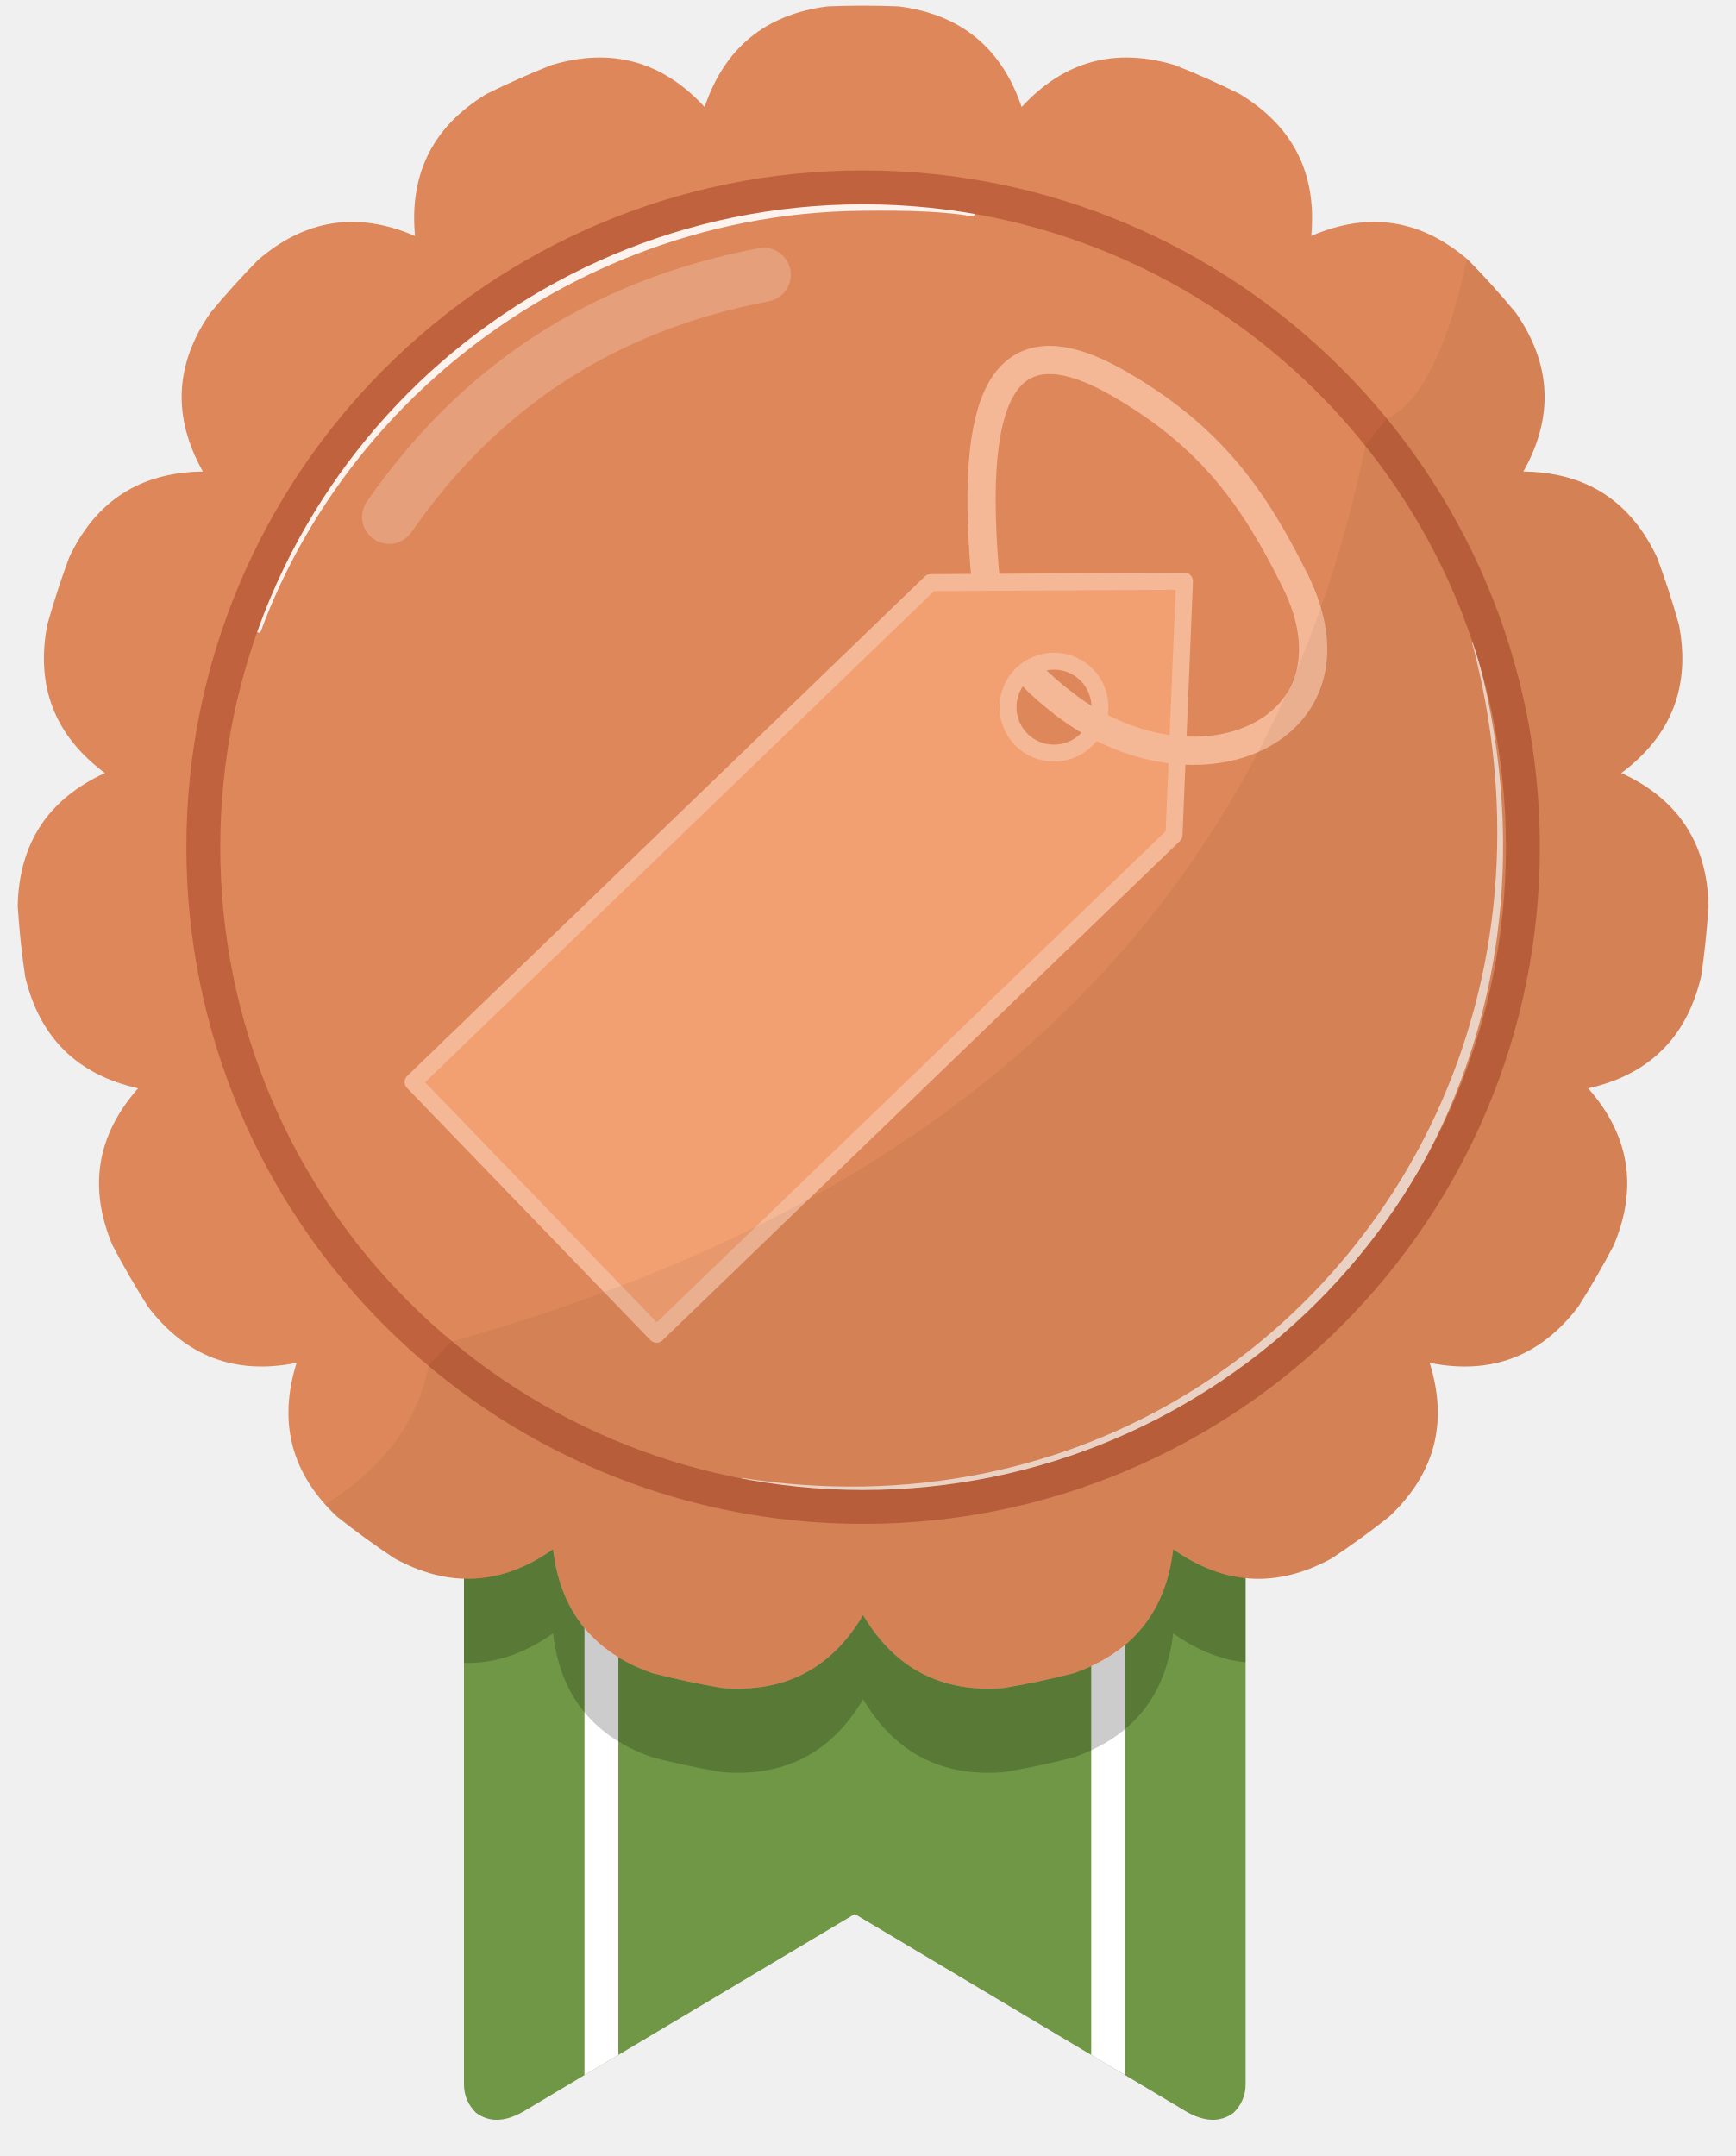
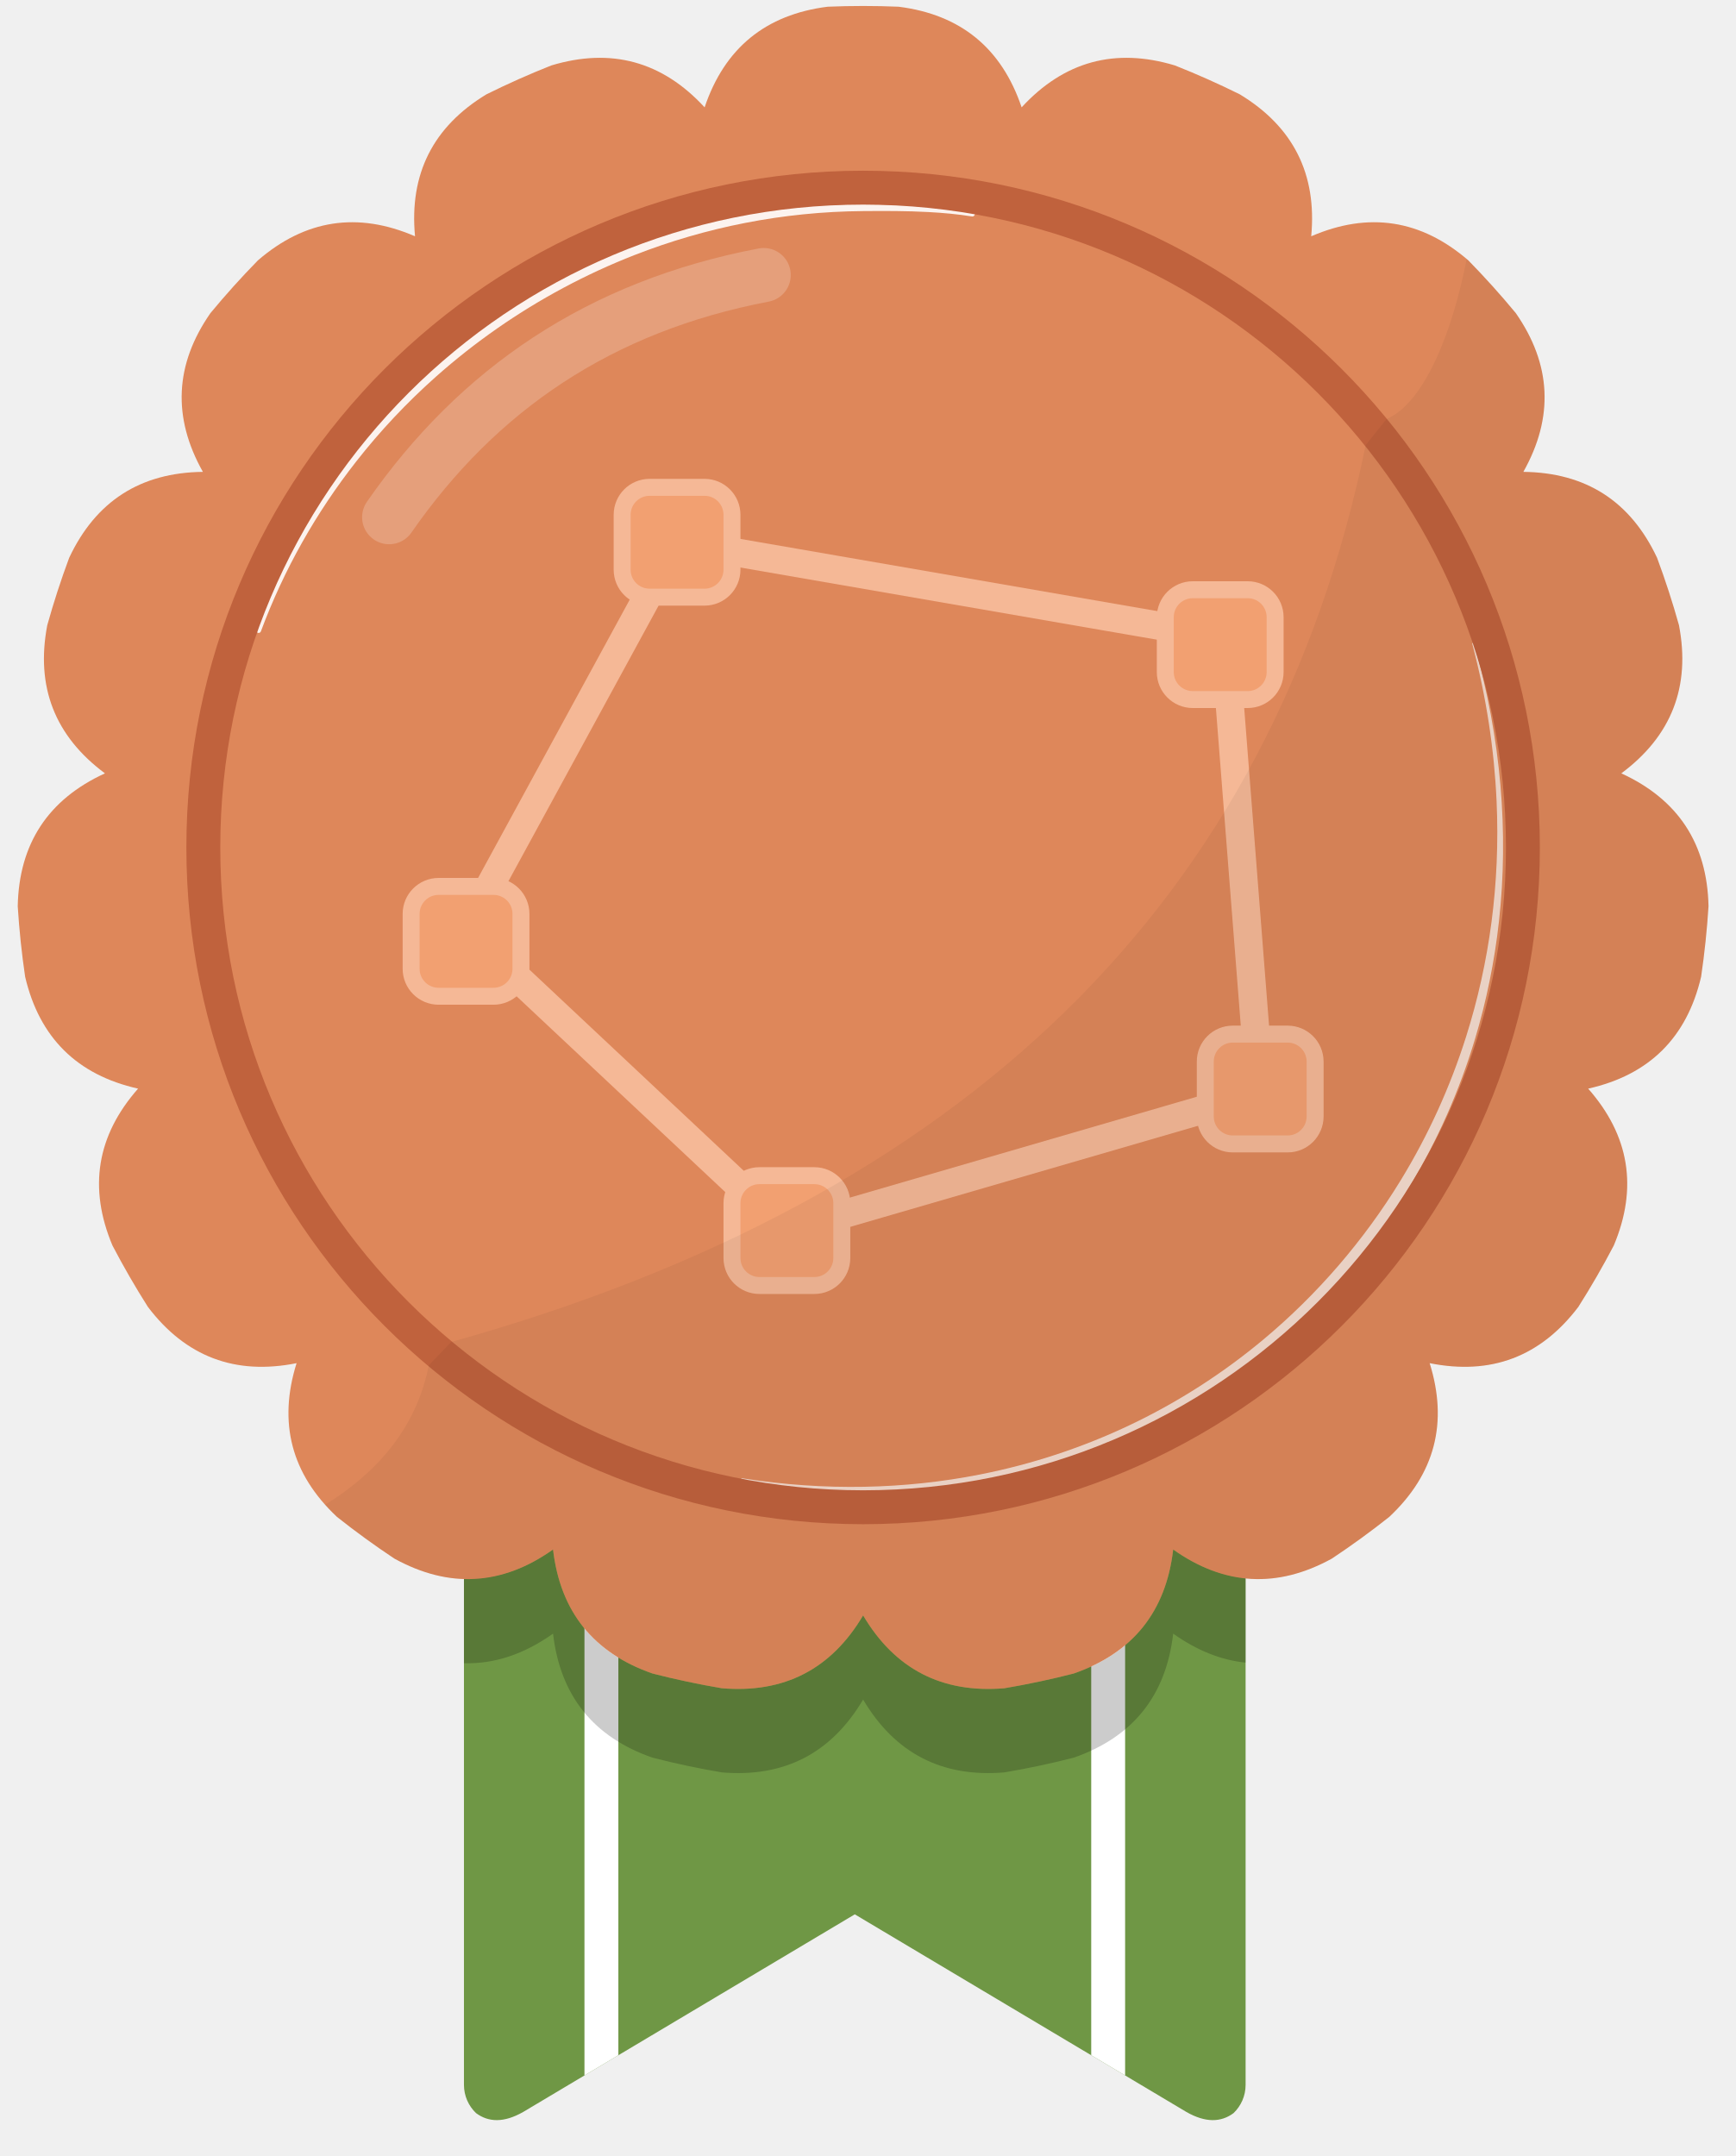
<svg xmlns="http://www.w3.org/2000/svg" width="100%" height="100%" viewBox="0 0 128 159" version="1.1" xml:space="preserve" style="fill-rule:evenodd;clip-rule:evenodd;stroke-linecap:round;stroke-linejoin:round;stroke-miterlimit:1.5;">
-   <rect id="BronzeV-3" x="1.307" y="0.417" width="124.692" height="155.914" style="fill:none;" />
+   <rect id="BronzeV-3" x="1.307" y="0.441" width="124.692" height="155.914" style="fill:none;" />
  <clipPath id="_clip1">
-     <rect x="1.307" y="0.417" width="124.692" height="155.914" />
+     <rect x="1.307" y="0.441" width="124.692" height="155.914" />
  </clipPath>
  <g clip-path="url(#_clip1)">
    <g id="Bronze">
-       <path d="M35.106,155.813c-0.548,-0.525 -0.89,-1.264 -0.89,-2.081l0,-52.473c20.133,13.42 39.341,13.583 57.645,0.796l0,51.677c0,0.818 -0.342,1.557 -0.89,2.082c-0.93,0.689 -2.071,0.717 -3.479,-0.087l-24.453,-14.573l-24.463,14.58c-1.405,0.798 -2.543,0.768 -3.47,0.079Z" style="fill:#6f9745;" />
+       <path d="M35.106,155.836c-0.548,-0.524 -0.89,-1.263 -0.89,-2.081l0,-52.472c20.133,13.42 39.341,13.583 57.645,0.795l0,51.677c0,0.819 -0.342,1.558 -0.89,2.083c-0.93,0.689 -2.071,0.717 -3.479,-0.087l-24.453,-14.573l-24.463,14.579c-1.405,0.798 -2.543,0.768 -3.47,0.079Z" style="fill:#6f9745;" />
      <clipPath id="_clip2">
-         <path d="M35.106,155.813c-0.548,-0.525 -0.89,-1.264 -0.89,-2.081l0,-52.473c20.133,13.42 39.341,13.583 57.645,0.796l0,51.677c0,0.818 -0.342,1.557 -0.89,2.082c-0.93,0.689 -2.071,0.717 -3.479,-0.087l-24.453,-14.573l-24.463,14.58c-1.405,0.798 -2.543,0.768 -3.47,0.079Z" />
+         <path d="M35.106,155.836c-0.548,-0.524 -0.89,-1.263 -0.89,-2.081l0,-52.472c20.133,13.42 39.341,13.583 57.645,0.795l0,51.677c0,0.819 -0.342,1.558 -0.89,2.083c-0.93,0.689 -2.071,0.717 -3.479,-0.087l-24.453,-14.573l-24.463,14.579c-1.405,0.798 -2.543,0.768 -3.47,0.079Z" />
      </clipPath>
      <g clip-path="url(#_clip2)">
        <g>
-           <path d="M44.353,113.879l0,40.332" style="fill:none;stroke:#fff;stroke-width:2.5px;" />
-           <path d="M81.725,113.879l-0,40.332" style="fill:none;stroke:#fff;stroke-width:2.5px;" />
+           <path d="M44.353,113.903l0,40.331" style="fill:none;stroke:#fff;stroke-width:2.5px;" />
+           <path d="M81.725,113.903l-0,40.331" style="fill:none;stroke:#fff;stroke-width:2.5px;" />
        </g>
-         <path d="M34.216,116.336c2.234,0.161 4.425,-0.566 6.57,-2.088c0.533,4.581 2.977,7.629 7.332,9.145c1.69,0.434 3.397,0.797 5.118,1.088c4.595,0.386 8.067,-1.405 10.417,-5.372c2.351,3.967 5.823,5.758 10.418,5.372c1.721,-0.291 3.428,-0.654 5.118,-1.088c4.355,-1.516 6.799,-4.564 7.332,-9.145c1.748,1.241 3.526,1.953 5.34,2.082l0,6.26c-1.81,-0.182 -3.59,-0.895 -5.34,-2.136c-0.533,4.58 -2.977,7.628 -7.332,9.145c-1.69,0.434 -3.397,0.797 -5.118,1.088c-4.595,0.385 -8.067,-1.405 -10.418,-5.373c-2.35,3.968 -5.822,5.758 -10.417,5.373c-1.721,-0.291 -3.428,-0.654 -5.118,-1.088c-4.355,-1.517 -6.799,-4.565 -7.332,-9.145c-2.145,1.521 -4.335,2.248 -6.57,2.18l0,-6.298Z" style="fill-opacity:0.2;" />
+         <path d="M34.216,116.36c2.234,0.16 4.425,-0.566 6.57,-2.088c0.533,4.58 2.977,7.628 7.332,9.145c1.69,0.434 3.397,0.797 5.118,1.088c4.595,0.385 8.067,-1.405 10.417,-5.372c2.351,3.967 5.823,5.757 10.418,5.372c1.721,-0.291 3.428,-0.654 5.118,-1.088c4.355,-1.517 6.799,-4.565 7.332,-9.145c1.748,1.24 3.526,1.952 5.34,2.081l0,6.261c-1.81,-0.183 -3.59,-0.895 -5.34,-2.137c-0.533,4.58 -2.977,7.629 -7.332,9.145c-1.69,0.434 -3.397,0.797 -5.118,1.088c-4.595,0.386 -8.067,-1.405 -10.418,-5.372c-2.35,3.967 -5.822,5.758 -10.417,5.372c-1.721,-0.291 -3.428,-0.654 -5.118,-1.088c-4.355,-1.516 -6.799,-4.565 -7.332,-9.145c-2.145,1.522 -4.335,2.248 -6.57,2.18l0,-6.297Z" style="fill-opacity:0.2;" />
      </g>
-       <path d="M66.269,0.472c-1.743,-0.073 -3.488,-0.073 -5.231,-0c-4.575,0.578 -7.6,3.051 -9.074,7.421c-3.124,-3.392 -6.893,-4.422 -11.307,-3.089c-1.622,0.642 -3.217,1.352 -4.78,2.128c-3.944,2.389 -5.701,5.879 -5.27,10.47c-4.234,-1.829 -8.096,-1.236 -11.586,1.777c-1.221,1.247 -2.389,2.544 -3.501,3.888c-2.632,3.787 -2.817,7.689 -0.557,11.708c-4.611,0.052 -7.898,2.164 -9.861,6.336c-0.608,1.636 -1.148,3.296 -1.617,4.976c-0.864,4.53 0.554,8.171 4.254,10.923c-4.191,1.922 -6.335,5.189 -6.432,9.799c0.11,1.741 0.292,3.477 0.547,5.203c1.053,4.49 3.829,7.239 8.329,8.248c-3.047,3.461 -3.677,7.318 -1.89,11.568c0.808,1.547 1.681,3.058 2.616,4.531c2.788,3.673 6.442,5.056 10.963,4.148c-1.376,4.401 -0.383,8.18 2.979,11.336c1.367,1.084 2.779,2.11 4.232,3.076c4.041,2.221 7.942,1.998 11.703,-0.671c0.533,4.581 2.977,7.629 7.332,9.145c1.69,0.434 3.397,0.797 5.118,1.088c4.595,0.386 8.067,-1.405 10.417,-5.372c2.351,3.967 5.823,5.758 10.418,5.372c1.721,-0.291 3.428,-0.654 5.118,-1.088c4.355,-1.516 6.799,-4.564 7.332,-9.145c3.761,2.669 7.662,2.892 11.703,0.671c1.453,-0.966 2.865,-1.992 4.232,-3.076c3.362,-3.156 4.355,-6.935 2.979,-11.336c4.521,0.908 8.175,-0.475 10.963,-4.148c0.935,-1.473 1.808,-2.984 2.616,-4.531c1.787,-4.25 1.157,-8.107 -1.89,-11.568c4.5,-1.009 7.276,-3.758 8.329,-8.248c0.255,-1.726 0.437,-3.462 0.547,-5.203c-0.097,-4.61 -2.241,-7.877 -6.432,-9.799c3.7,-2.752 5.118,-6.393 4.254,-10.923c-0.469,-1.68 -1.009,-3.34 -1.617,-4.976c-1.963,-4.172 -5.251,-6.284 -9.861,-6.336c2.26,-4.019 2.075,-7.921 -0.557,-11.708c-1.112,-1.344 -2.28,-2.641 -3.501,-3.888c-3.49,-3.013 -7.352,-3.606 -11.586,-1.777c0.431,-4.591 -1.326,-8.081 -5.27,-10.47c-1.563,-0.776 -3.158,-1.486 -4.78,-2.128c-4.414,-1.333 -8.183,-0.303 -11.307,3.089c-1.474,-4.37 -4.499,-6.843 -9.074,-7.421Z" style="fill:#de875a;" />
+       <path d="M66.269,0.495c-1.743,-0.073 -3.488,-0.073 -5.231,0c-4.575,0.578 -7.6,3.052 -9.074,7.421c-3.124,-3.392 -6.893,-4.421 -11.307,-3.089c-1.622,0.643 -3.217,1.353 -4.78,2.128c-3.944,2.389 -5.701,5.879 -5.27,10.47c-4.234,-1.828 -8.096,-1.236 -11.586,1.777c-1.221,1.247 -2.389,2.544 -3.501,3.889c-2.632,3.786 -2.817,7.689 -0.557,11.708c-4.611,0.052 -7.898,2.164 -9.861,6.336c-0.608,1.635 -1.148,3.295 -1.617,4.976c-0.864,4.529 0.554,8.17 4.254,10.922c-4.191,1.923 -6.335,5.189 -6.432,9.8c0.11,1.741 0.292,3.477 0.547,5.203c1.053,4.489 3.829,7.238 8.329,8.248c-3.047,3.461 -3.677,7.317 -1.89,11.568c0.808,1.546 1.681,3.058 2.616,4.531c2.788,3.673 6.442,5.055 10.963,4.147c-1.376,4.401 -0.383,8.18 2.979,11.337c1.367,1.084 2.779,2.11 4.232,3.075c4.041,2.222 7.942,1.998 11.703,-0.67c0.533,4.58 2.977,7.628 7.332,9.145c1.69,0.434 3.397,0.797 5.118,1.088c4.595,0.385 8.067,-1.405 10.417,-5.372c2.351,3.967 5.823,5.757 10.418,5.372c1.721,-0.291 3.428,-0.654 5.118,-1.088c4.355,-1.517 6.799,-4.565 7.332,-9.145c3.761,2.668 7.662,2.892 11.703,0.67c1.453,-0.965 2.865,-1.991 4.232,-3.075c3.362,-3.157 4.355,-6.936 2.979,-11.337c4.521,0.908 8.175,-0.474 10.963,-4.147c0.935,-1.473 1.808,-2.985 2.616,-4.531c1.787,-4.251 1.157,-8.107 -1.89,-11.568c4.5,-1.01 7.276,-3.759 8.329,-8.248c0.255,-1.726 0.437,-3.462 0.547,-5.203c-0.097,-4.611 -2.241,-7.877 -6.432,-9.8c3.7,-2.752 5.118,-6.393 4.254,-10.922c-0.469,-1.681 -1.009,-3.341 -1.617,-4.976c-1.963,-4.172 -5.251,-6.284 -9.861,-6.336c2.26,-4.019 2.075,-7.922 -0.557,-11.708c-1.112,-1.345 -2.28,-2.642 -3.501,-3.889c-3.49,-3.013 -7.352,-3.605 -11.586,-1.777c0.431,-4.591 -1.326,-8.081 -5.27,-10.47c-1.563,-0.775 -3.158,-1.485 -4.78,-2.128c-4.414,-1.332 -8.183,-0.303 -11.307,3.089c-1.474,-4.369 -4.499,-6.843 -9.074,-7.421Z" style="fill:#de875a;" />
      <clipPath id="_clip3">
-         <path d="M66.269,0.472c-1.743,-0.073 -3.488,-0.073 -5.231,-0c-4.575,0.578 -7.6,3.051 -9.074,7.421c-3.124,-3.392 -6.893,-4.422 -11.307,-3.089c-1.622,0.642 -3.217,1.352 -4.78,2.128c-3.944,2.389 -5.701,5.879 -5.27,10.47c-4.234,-1.829 -8.096,-1.236 -11.586,1.777c-1.221,1.247 -2.389,2.544 -3.501,3.888c-2.632,3.787 -2.817,7.689 -0.557,11.708c-4.611,0.052 -7.898,2.164 -9.861,6.336c-0.608,1.636 -1.148,3.296 -1.617,4.976c-0.864,4.53 0.554,8.171 4.254,10.923c-4.191,1.922 -6.335,5.189 -6.432,9.799c0.11,1.741 0.292,3.477 0.547,5.203c1.053,4.49 3.829,7.239 8.329,8.248c-3.047,3.461 -3.677,7.318 -1.89,11.568c0.808,1.547 1.681,3.058 2.616,4.531c2.788,3.673 6.442,5.056 10.963,4.148c-1.376,4.401 -0.383,8.18 2.979,11.336c1.367,1.084 2.779,2.11 4.232,3.076c4.041,2.221 7.942,1.998 11.703,-0.671c0.533,4.581 2.977,7.629 7.332,9.145c1.69,0.434 3.397,0.797 5.118,1.088c4.595,0.386 8.067,-1.405 10.417,-5.372c2.351,3.967 5.823,5.758 10.418,5.372c1.721,-0.291 3.428,-0.654 5.118,-1.088c4.355,-1.516 6.799,-4.564 7.332,-9.145c3.761,2.669 7.662,2.892 11.703,0.671c1.453,-0.966 2.865,-1.992 4.232,-3.076c3.362,-3.156 4.355,-6.935 2.979,-11.336c4.521,0.908 8.175,-0.475 10.963,-4.148c0.935,-1.473 1.808,-2.984 2.616,-4.531c1.787,-4.25 1.157,-8.107 -1.89,-11.568c4.5,-1.009 7.276,-3.758 8.329,-8.248c0.255,-1.726 0.437,-3.462 0.547,-5.203c-0.097,-4.61 -2.241,-7.877 -6.432,-9.799c3.7,-2.752 5.118,-6.393 4.254,-10.923c-0.469,-1.68 -1.009,-3.34 -1.617,-4.976c-1.963,-4.172 -5.251,-6.284 -9.861,-6.336c2.26,-4.019 2.075,-7.921 -0.557,-11.708c-1.112,-1.344 -2.28,-2.641 -3.501,-3.888c-3.49,-3.013 -7.352,-3.606 -11.586,-1.777c0.431,-4.591 -1.326,-8.081 -5.27,-10.47c-1.563,-0.776 -3.158,-1.486 -4.78,-2.128c-4.414,-1.333 -8.183,-0.303 -11.307,3.089c-1.474,-4.37 -4.499,-6.843 -9.074,-7.421Z" />
+         <path d="M66.269,0.495c-1.743,-0.073 -3.488,-0.073 -5.231,0c-4.575,0.578 -7.6,3.052 -9.074,7.421c-3.124,-3.392 -6.893,-4.421 -11.307,-3.089c-1.622,0.643 -3.217,1.353 -4.78,2.128c-3.944,2.389 -5.701,5.879 -5.27,10.47c-4.234,-1.828 -8.096,-1.236 -11.586,1.777c-1.221,1.247 -2.389,2.544 -3.501,3.889c-2.632,3.786 -2.817,7.689 -0.557,11.708c-4.611,0.052 -7.898,2.164 -9.861,6.336c-0.608,1.635 -1.148,3.295 -1.617,4.976c-0.864,4.529 0.554,8.17 4.254,10.922c-4.191,1.923 -6.335,5.189 -6.432,9.8c0.11,1.741 0.292,3.477 0.547,5.203c1.053,4.489 3.829,7.238 8.329,8.248c-3.047,3.461 -3.677,7.317 -1.89,11.568c0.808,1.546 1.681,3.058 2.616,4.531c2.788,3.673 6.442,5.055 10.963,4.147c-1.376,4.401 -0.383,8.18 2.979,11.337c1.367,1.084 2.779,2.11 4.232,3.075c4.041,2.222 7.942,1.998 11.703,-0.67c0.533,4.58 2.977,7.628 7.332,9.145c1.69,0.434 3.397,0.797 5.118,1.088c4.595,0.385 8.067,-1.405 10.417,-5.372c2.351,3.967 5.823,5.757 10.418,5.372c1.721,-0.291 3.428,-0.654 5.118,-1.088c4.355,-1.517 6.799,-4.565 7.332,-9.145c3.761,2.668 7.662,2.892 11.703,0.67c1.453,-0.965 2.865,-1.991 4.232,-3.075c3.362,-3.157 4.355,-6.936 2.979,-11.337c4.521,0.908 8.175,-0.474 10.963,-4.147c0.935,-1.473 1.808,-2.985 2.616,-4.531c1.787,-4.251 1.157,-8.107 -1.89,-11.568c4.5,-1.01 7.276,-3.759 8.329,-8.248c0.255,-1.726 0.437,-3.462 0.547,-5.203c-0.097,-4.611 -2.241,-7.877 -6.432,-9.8c3.7,-2.752 5.118,-6.393 4.254,-10.922c-0.469,-1.681 -1.009,-3.341 -1.617,-4.976c-1.963,-4.172 -5.251,-6.284 -9.861,-6.336c2.26,-4.019 2.075,-7.922 -0.557,-11.708c-1.112,-1.345 -2.28,-2.642 -3.501,-3.889c-3.49,-3.013 -7.352,-3.605 -11.586,-1.777c0.431,-4.591 -1.326,-8.081 -5.27,-10.47c-1.563,-0.775 -3.158,-1.485 -4.78,-2.128c-4.414,-1.332 -8.183,-0.303 -11.307,3.089c-1.474,-4.369 -4.499,-6.843 -9.074,-7.421Z" />
      </clipPath>
      <g clip-path="url(#_clip3)">
-         <path d="M108.578,47.465c1.041,3.933 1.622,7.813 1.792,11.596c0.276,6.095 -0.532,11.936 -2.241,17.346c-1.191,3.769 -2.82,7.327 -4.831,10.615c-1.36,2.224 -2.896,4.323 -4.585,6.283c-1.696,1.968 -3.548,3.795 -5.542,5.458c-2.975,2.483 -6.265,4.604 -9.816,6.294c-3.469,1.65 -7.184,2.892 -11.094,3.661c-5.51,1.085 -11.403,1.239 -17.53,0.277c-0.036,-0.006 -0.07,0.018 -0.075,0.054c-0.006,0.036 0.018,0.07 0.053,0.075c6.145,1.084 12.077,1.048 17.638,0.052c3.969,-0.71 7.75,-1.908 11.283,-3.53c3.63,-1.666 7.001,-3.779 10.044,-6.274c2.044,-1.676 3.942,-3.523 5.669,-5.523c1.721,-1.993 3.273,-4.138 4.641,-6.411c2.019,-3.354 3.636,-6.988 4.793,-10.831c0.843,-2.798 1.44,-5.707 1.771,-8.703c0.718,-6.509 0.177,-13.421 -1.844,-20.474c-0.01,-0.035 -0.046,-0.056 -0.081,-0.046c-0.035,0.01 -0.055,0.046 -0.045,0.081Z" style="fill:#fff;fill-opacity:0.7;" />
-         <path d="M19.24,46.54c1.689,-4.552 4.079,-8.761 7.022,-12.519c1.774,-2.266 3.751,-4.366 5.902,-6.277c1.43,-1.271 2.937,-2.457 4.512,-3.553c1.568,-1.092 3.202,-2.093 4.897,-2.999c1.682,-0.899 3.423,-1.703 5.216,-2.403c5.239,-2.045 10.924,-3.2 16.864,-3.245c1.605,-0.015 3.235,-0.016 4.836,0.071c1.085,0.059 2.157,0.159 3.197,0.325c0.094,0.016 0.184,-0.048 0.2,-0.143c0.016,-0.095 -0.047,-0.185 -0.142,-0.201c-1.049,-0.188 -2.131,-0.312 -3.229,-0.393c-1.608,-0.118 -3.248,-0.145 -4.862,-0.16c-6.02,-0.046 -11.804,1.021 -17.138,3.029c-1.832,0.69 -3.611,1.491 -5.326,2.397c-1.728,0.913 -3.392,1.933 -4.982,3.05c-1.597,1.122 -3.12,2.342 -4.56,3.65c-2.161,1.964 -4.137,4.126 -5.898,6.457c-2.908,3.85 -5.225,8.161 -6.837,12.796c-0.032,0.091 0.015,0.191 0.105,0.223c0.091,0.033 0.19,-0.014 0.223,-0.105Z" style="fill:#fff;fill-opacity:0.9;" />
-         <path d="M28.699,38.118c6.55,-9.428 15.531,-15.554 27.623,-17.857" style="fill:none;stroke:#fff;stroke-opacity:0.2;stroke-width:3.99px;" />
-         <circle cx="63.653" cy="62.475" r="48.658" style="fill:none;stroke:#c0623d;stroke-width:2.5px;" />
+         <path d="M108.578,47.488c1.041,3.933 1.622,7.813 1.792,11.596c0.276,6.096 -0.532,11.937 -2.241,17.346c-1.191,3.769 -2.82,7.327 -4.831,10.615c-1.36,2.224 -2.896,4.324 -4.585,6.284c-1.696,1.967 -3.548,3.794 -5.542,5.458c-2.975,2.482 -6.265,4.603 -9.816,6.293c-3.469,1.651 -7.184,2.892 -11.094,3.662c-5.51,1.085 -11.403,1.238 -17.53,0.277c-0.036,-0.006 -0.07,0.018 -0.075,0.054c-0.006,0.035 0.018,0.069 0.053,0.075c6.145,1.084 12.077,1.047 17.638,0.052c3.969,-0.711 7.75,-1.909 11.283,-3.53c3.63,-1.667 7.001,-3.78 10.044,-6.275c2.044,-1.675 3.942,-3.522 5.669,-5.523c1.721,-1.992 3.273,-4.138 4.641,-6.41c2.019,-3.354 3.636,-6.988 4.793,-10.832c0.843,-2.797 1.44,-5.707 1.771,-8.702c0.718,-6.509 0.177,-13.421 -1.844,-20.475c-0.01,-0.035 -0.046,-0.055 -0.081,-0.045c-0.035,0.009 -0.055,0.045 -0.045,0.08Z" style="fill:#fff;fill-opacity:0.7;" />
+         <path d="M19.24,46.564c1.689,-4.553 4.079,-8.762 7.022,-12.52c1.774,-2.266 3.751,-4.366 5.902,-6.277c1.43,-1.27 2.937,-2.456 4.512,-3.553c1.568,-1.091 3.202,-2.093 4.897,-2.998c1.682,-0.899 3.423,-1.704 5.216,-2.404c5.239,-2.045 10.924,-3.199 16.864,-3.245c1.605,-0.014 3.235,-0.016 4.836,0.072c1.085,0.059 2.157,0.158 3.197,0.324c0.094,0.016 0.184,-0.048 0.2,-0.142c0.016,-0.095 -0.047,-0.185 -0.142,-0.201c-1.049,-0.189 -2.131,-0.312 -3.229,-0.393c-1.608,-0.119 -3.248,-0.146 -4.862,-0.161c-6.02,-0.046 -11.804,1.022 -17.138,3.03c-1.832,0.69 -3.611,1.49 -5.326,2.397c-1.728,0.913 -3.392,1.933 -4.982,3.05c-1.597,1.121 -3.12,2.341 -4.56,3.649c-2.161,1.964 -4.137,4.127 -5.898,6.458c-2.908,3.85 -5.225,8.161 -6.837,12.796c-0.032,0.09 0.015,0.19 0.105,0.223c0.091,0.032 0.19,-0.015 0.223,-0.105Z" style="fill:#fff;fill-opacity:0.9;" />
+         <path d="M28.699,38.142c6.55,-9.429 15.531,-15.554 27.623,-17.858" style="fill:none;stroke:#fff;stroke-opacity:0.2;stroke-width:3.99px;" />
+         <circle cx="63.653" cy="62.498" r="48.658" style="fill:none;stroke:#c0623d;stroke-width:2.5px;" />
      </g>
    </g>
    <g>
-       <path d="M95.53,42.863c-3.033,-6.133 -6.237,-10.681 -13.035,-14.587c-9.034,-5.192 -10.777,1.91 -9.908,13.303c0.365,4.777 2.181,7.476 5.876,10.322" style="fill:none;stroke:#f5b896;stroke-width:2.08px;" />
-       <path d="M87.354,42.863l-0.772,18.708l-38.165,36.831l-17.953,-18.602l38.165,-36.832l18.725,-0.105Zm-7.184,6.933c1.299,1.346 1.261,3.495 -0.086,4.795c-1.347,1.3 -3.496,1.262 -4.796,-0.085c-1.299,-1.347 -1.261,-3.496 0.086,-4.796c1.347,-1.3 3.496,-1.261 4.796,0.086Z" style="fill:#f2a071;stroke:#f5b896;stroke-width:1.25px;stroke-linecap:butt;stroke-miterlimit:2;" />
-       <path d="M78.463,51.901c9.783,7.534 22.532,2.011 17.067,-9.038" style="fill:none;stroke:#f5b896;stroke-width:2.08px;" />
+       <g>
+         <path d="M49.932,39.989l-15.562,28.56l23.662,22.204l34.905,-10.146l-2.633,-33.624l-40.372,-6.994Z" style="fill:none;stroke:#f5b896;stroke-width:2.08px;" />
+         <path d="M53.982,37.964c0,-1.118 -0.907,-2.025 -2.025,-2.025l-4.05,-0c-1.118,-0 -2.025,0.907 -2.025,2.025l-0,4.05c-0,1.118 0.907,2.025 2.025,2.025l4.05,-0c1.118,-0 2.025,-0.907 2.025,-2.025l0,-4.05Z" style="fill:#f2a071;stroke:#f5b896;stroke-width:1.25px;stroke-linecap:butt;stroke-miterlimit:2;" />
+         <path d="M38.42,67.396c0,-1.118 -0.907,-2.025 -2.025,-2.025l-4.05,0c-1.117,0 -2.025,0.907 -2.025,2.025l0,4.05c0,1.118 0.908,2.025 2.025,2.025l4.05,0c1.118,0 2.025,-0.907 2.025,-2.025l0,-4.05Z" style="fill:#f2a071;stroke:#f5b896;stroke-width:1.25px;stroke-linecap:butt;stroke-miterlimit:2;" />
+         <path d="M62.082,88.728c0,-1.117 -0.907,-2.025 -2.025,-2.025l-4.05,0c-1.118,0 -2.025,0.908 -2.025,2.025l0,4.05c0,1.118 0.907,2.025 2.025,2.025l4.05,0c1.118,0 2.025,-0.907 2.025,-2.025l0,-4.05Z" style="fill:#f2a071;stroke:#f5b896;stroke-width:1.25px;stroke-linecap:butt;stroke-miterlimit:2;" />
+         <path d="M96.987,78.288c-0,-1.118 -0.908,-2.025 -2.025,-2.025l-4.05,-0c-1.118,-0 -2.025,0.907 -2.025,2.025l-0,4.05c-0,1.118 0.907,2.025 2.025,2.025l4.05,-0c1.117,-0 2.025,-0.907 2.025,-2.025l-0,-4.05Z" style="fill:#f2a071;stroke:#f5b896;stroke-width:1.25px;stroke-linecap:butt;stroke-miterlimit:2;" />
+         <path d="M94.038,45.516c-0,-1.118 -0.907,-2.025 -2.025,-2.025l-4.05,-0c-1.118,-0 -2.025,0.907 -2.025,2.025l-0,4.05c-0,1.117 0.907,2.025 2.025,2.025l4.05,-0c1.118,-0 2.025,-0.908 2.025,-2.025l-0,-4.05Z" style="fill:#f2a071;stroke:#f5b896;stroke-width:1.25px;stroke-linecap:butt;stroke-miterlimit:2;" />
+       </g>
    </g>
-     <path id="schatten" d="M108.165,19.076l0.121,0.103c1.221,1.247 2.389,2.544 3.501,3.888c2.632,3.787 2.817,7.689 0.557,11.708c4.61,0.052 7.898,2.164 9.861,6.336c0.608,1.636 1.148,3.296 1.617,4.976c0.864,4.53 -0.554,8.171 -4.254,10.923c4.191,1.922 6.335,5.189 6.432,9.799c-0.11,1.741 -0.292,3.477 -0.547,5.203c-1.053,4.49 -3.829,7.239 -8.329,8.248c3.047,3.461 3.677,7.318 1.89,11.568c-0.808,1.547 -1.681,3.058 -2.616,4.531c-2.788,3.673 -6.442,5.056 -10.963,4.148c1.376,4.401 0.383,8.18 -2.979,11.336c-1.367,1.084 -2.779,2.11 -4.232,3.076c-4.041,2.221 -7.942,1.998 -11.703,-0.671c-0.533,4.581 -2.977,7.629 -7.332,9.145c-1.69,0.434 -3.397,0.797 -5.118,1.088c-4.595,0.386 -8.067,-1.405 -10.418,-5.372c-2.35,3.967 -5.822,5.758 -10.417,5.372c-1.721,-0.291 -3.428,-0.654 -5.118,-1.088c-4.355,-1.516 -6.799,-4.564 -7.332,-9.145c-3.761,2.669 -7.662,2.892 -11.703,0.671c-1.453,-0.966 -2.865,-1.992 -4.232,-3.076c-0.312,-0.292 -0.603,-0.59 -0.874,-0.894c3.67,-2.26 6.715,-5.537 7.645,-10.285l1.647,-1.716c37.944,-10.583 60.534,-32.553 67.45,-66.146l1.529,-1.916c2.791,-1.178 4.87,-6.412 5.917,-11.81Z" style="fill-opacity:0.05;" />
+     <path id="schatten" d="M108.165,19.1l0.121,0.102c1.221,1.247 2.389,2.544 3.501,3.889c2.632,3.786 2.817,7.689 0.557,11.708c4.61,0.052 7.898,2.164 9.861,6.336c0.608,1.635 1.148,3.295 1.617,4.976c0.864,4.529 -0.554,8.17 -4.254,10.922c4.191,1.923 6.335,5.189 6.432,9.8c-0.11,1.741 -0.292,3.477 -0.547,5.203c-1.053,4.489 -3.829,7.238 -8.329,8.248c3.047,3.461 3.677,7.317 1.89,11.568c-0.808,1.546 -1.681,3.058 -2.616,4.531c-2.788,3.673 -6.442,5.055 -10.963,4.147c1.376,4.401 0.383,8.18 -2.979,11.337c-1.367,1.084 -2.779,2.11 -4.232,3.075c-4.041,2.222 -7.942,1.998 -11.703,-0.67c-0.533,4.58 -2.977,7.628 -7.332,9.145c-1.69,0.434 -3.397,0.797 -5.118,1.088c-4.595,0.385 -8.067,-1.405 -10.418,-5.372c-2.35,3.967 -5.822,5.757 -10.417,5.372c-1.721,-0.291 -3.428,-0.654 -5.118,-1.088c-4.355,-1.517 -6.799,-4.565 -7.332,-9.145c-3.761,2.668 -7.662,2.892 -11.703,0.67c-1.453,-0.965 -2.865,-1.991 -4.232,-3.075c-0.312,-0.293 -0.603,-0.591 -0.874,-0.894c3.67,-2.26 6.715,-5.537 7.645,-10.285l1.647,-1.717c37.944,-10.583 60.534,-32.553 67.45,-66.145l1.529,-1.917c2.791,-1.178 4.87,-6.412 5.917,-11.809Z" style="fill-opacity:0.05;" />
  </g>
</svg>
